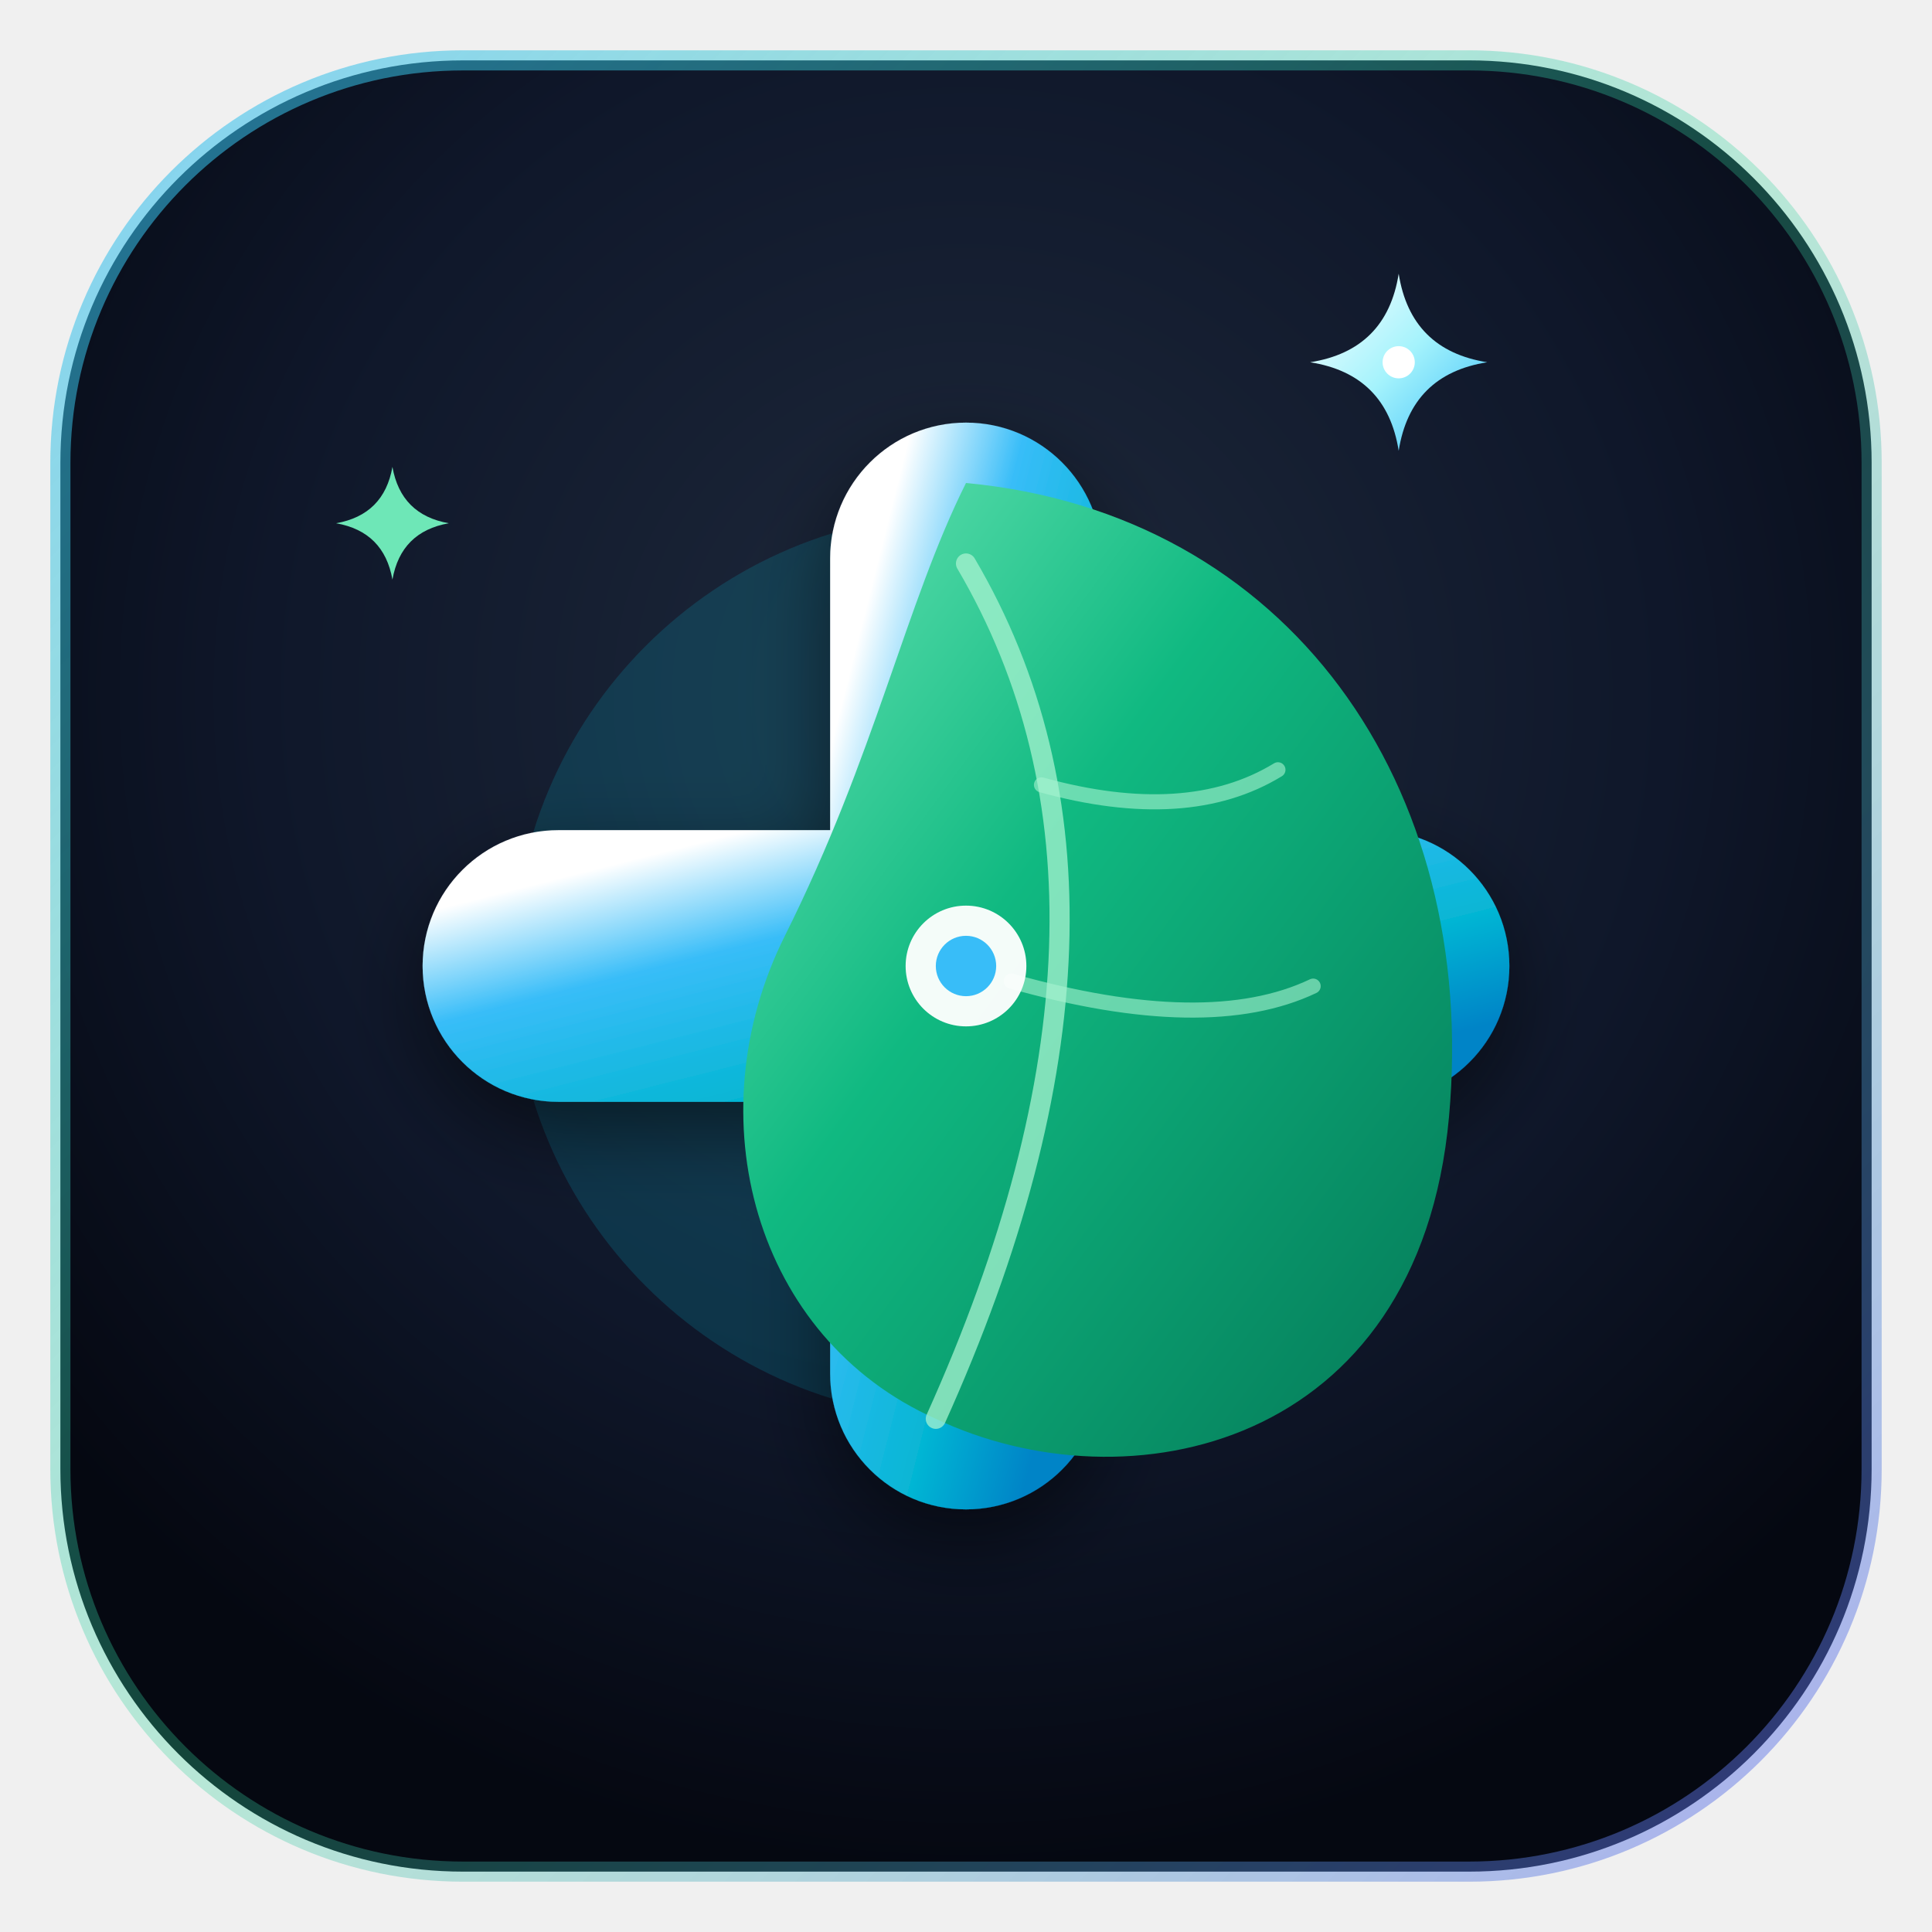
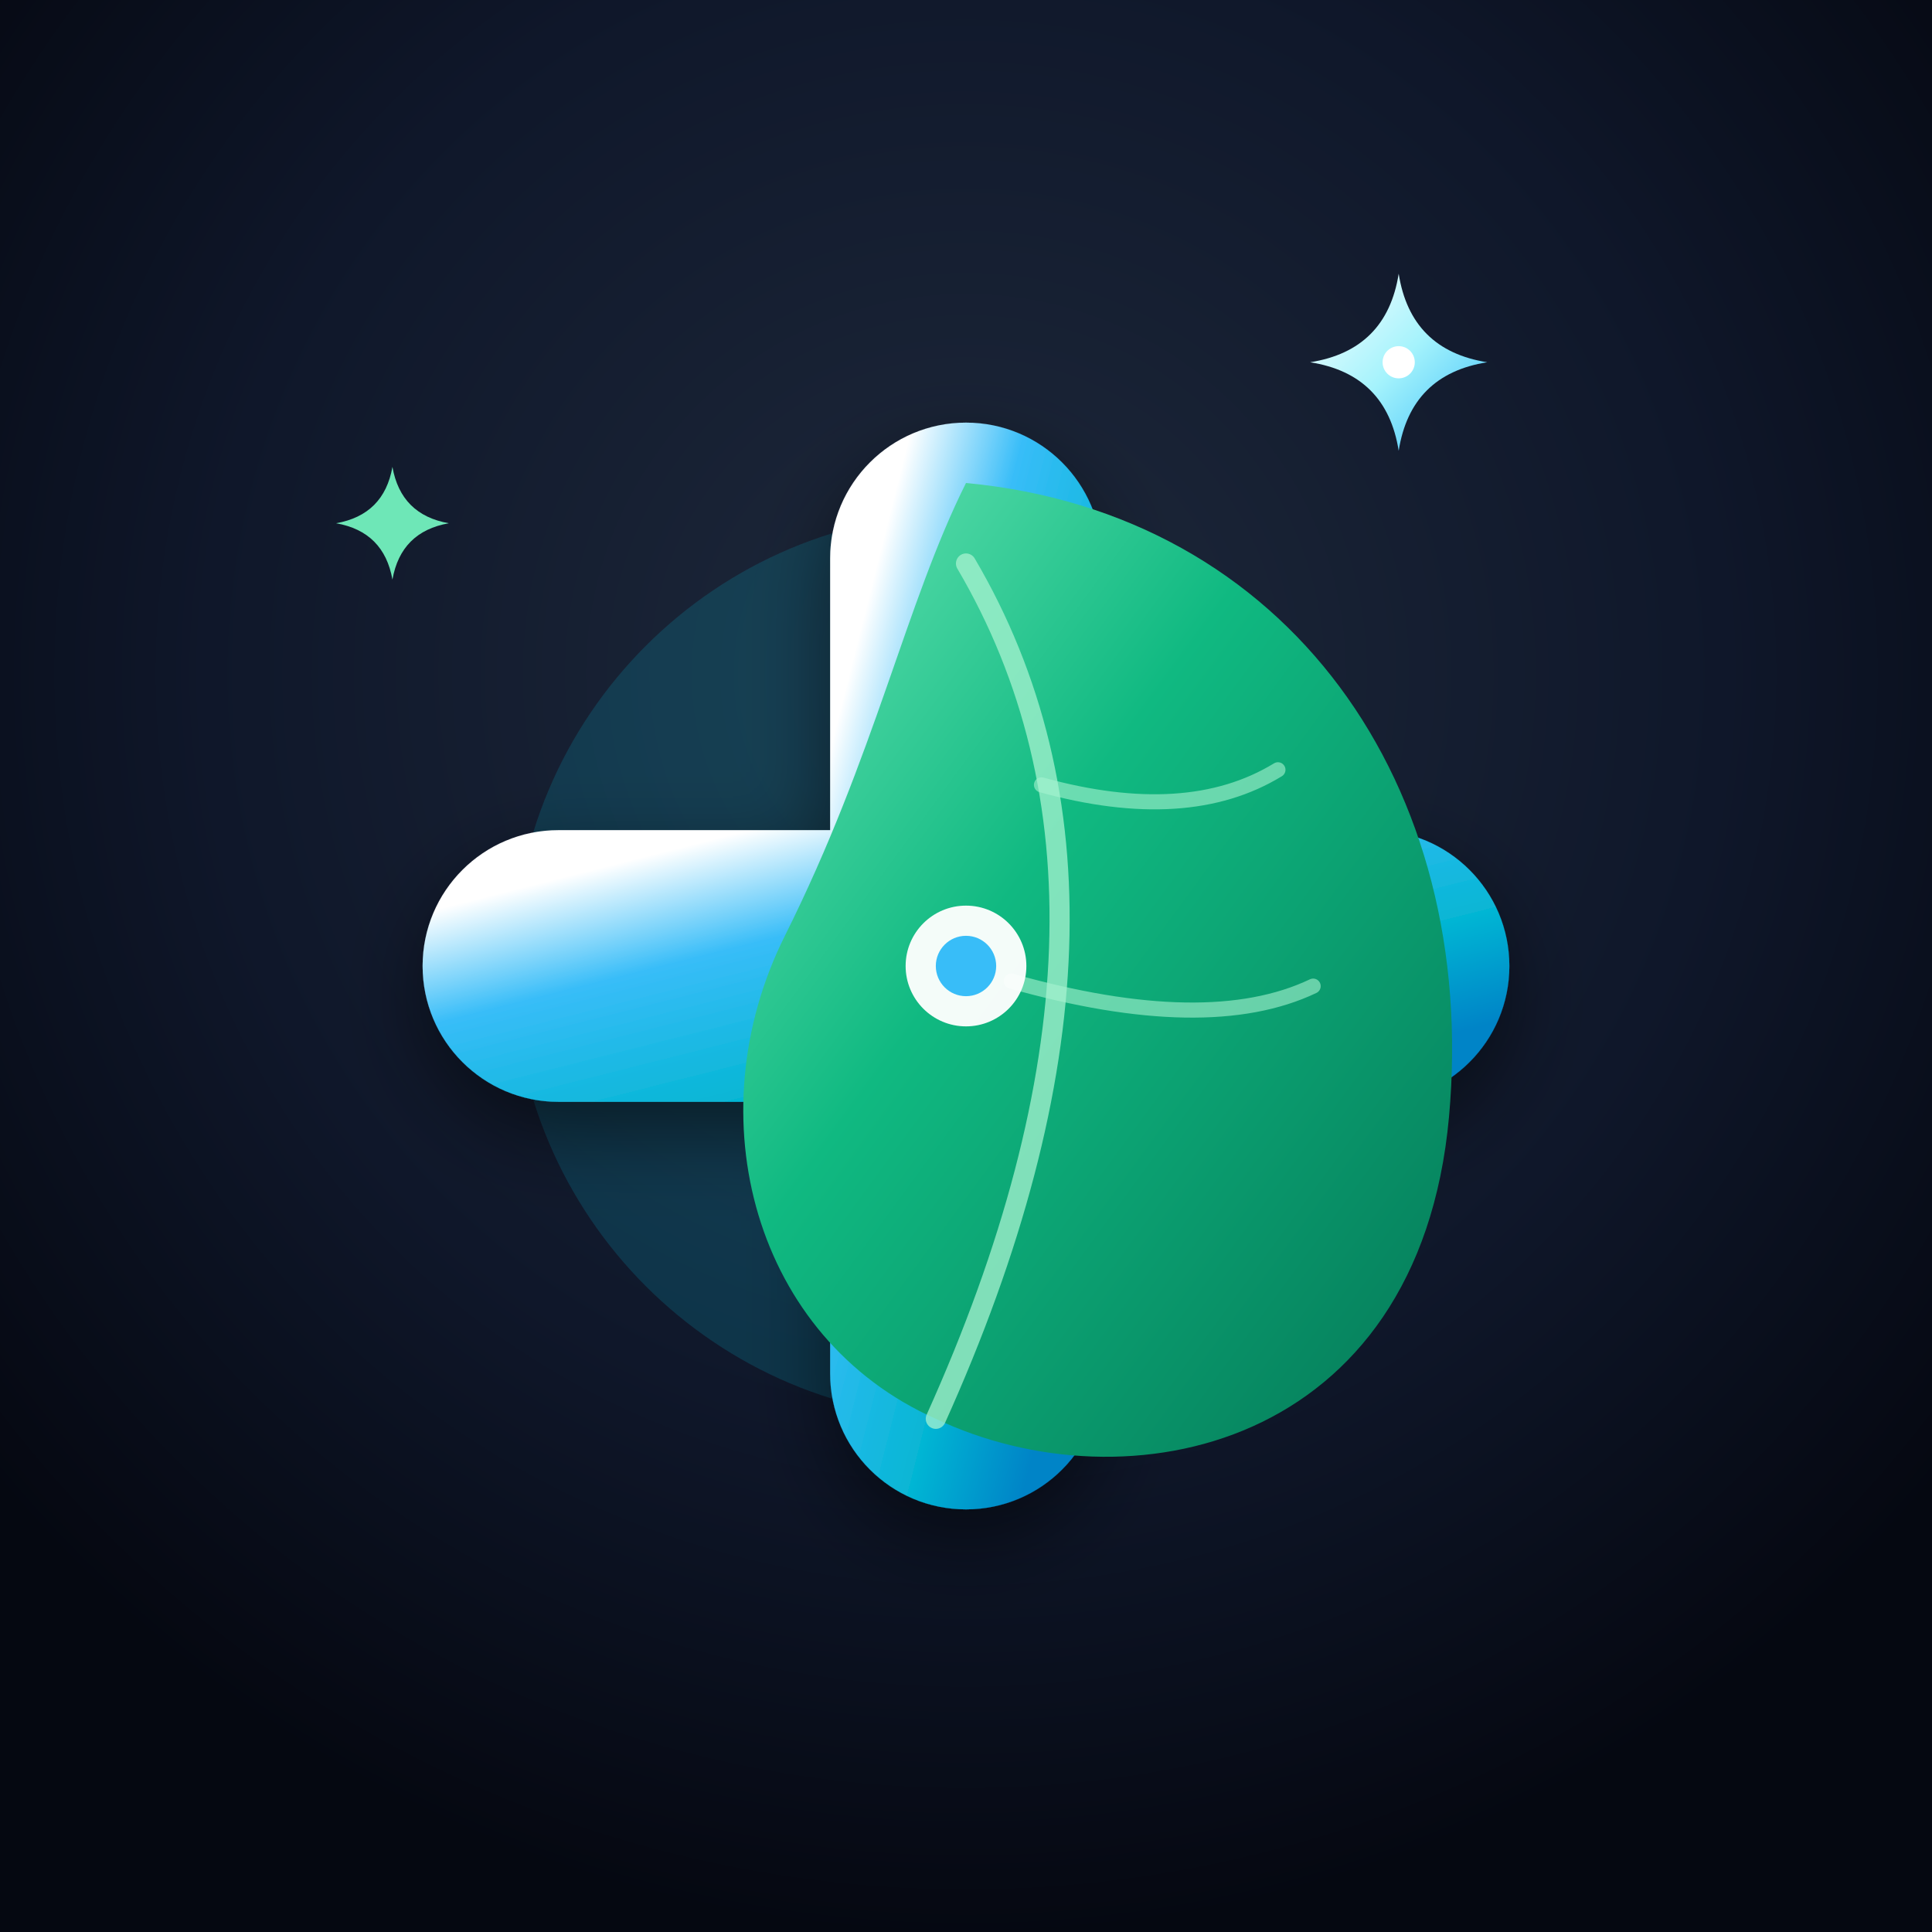
- <svg xmlns="http://www.w3.org/2000/svg" width="192" height="192" viewBox="0 0 192 192" fill="none">
+ <svg xmlns="http://www.w3.org/2000/svg" width="180" height="180" viewBox="0 0 192 192" fill="none">
  <defs>
-     <radialGradient id="bg-glow-192" cx="50%" cy="35%" r="65%">
+     <radialGradient id="apple-bg" cx="50%" cy="35%" r="65%">
      <stop offset="0%" stop-color="#1e293b" />
      <stop offset="60%" stop-color="#0f172a" />
      <stop offset="100%" stop-color="#050811" />
    </radialGradient>
-     <linearGradient id="border-grad-192" x1="0%" y1="0%" x2="100%" y2="100%">
+     <linearGradient id="apple-border" x1="0%" y1="0%" x2="100%" y2="100%">
      <stop offset="0%" stop-color="#38bdf8" stop-opacity="0.6" />
      <stop offset="50%" stop-color="#34d399" stop-opacity="0.3" />
      <stop offset="100%" stop-color="#6366f1" stop-opacity="0.5" />
    </linearGradient>
-     <linearGradient id="cross-grad-192" x1="15%" y1="15%" x2="85%" y2="85%">
+     <linearGradient id="apple-cross" x1="15%" y1="15%" x2="85%" y2="85%">
      <stop offset="0%" stop-color="#ffffff" />
      <stop offset="30%" stop-color="#38bdf8" />
      <stop offset="70%" stop-color="#06b6d4" />
      <stop offset="100%" stop-color="#0284c7" />
    </linearGradient>
-     <linearGradient id="leaf-grad-192" x1="0%" y1="0%" x2="100%" y2="100%">
+     <linearGradient id="apple-leaf" x1="0%" y1="0%" x2="100%" y2="100%">
      <stop offset="0%" stop-color="#6ee7b7" />
      <stop offset="40%" stop-color="#10b981" />
      <stop offset="100%" stop-color="#047857" />
    </linearGradient>
-     <linearGradient id="sparkle-grad-192" x1="0%" y1="0%" x2="100%" y2="100%">
+     <linearGradient id="apple-sparkle" x1="0%" y1="0%" x2="100%" y2="100%">
      <stop offset="0%" stop-color="#ffffff" />
      <stop offset="50%" stop-color="#a5f3fc" />
      <stop offset="100%" stop-color="#38bdf8" />
    </linearGradient>
-     <filter id="soft-shadow-192" x="-10%" y="-10%" width="120%" height="120%">
+     <filter id="apple-shadow" x="-10%" y="-10%" width="120%" height="120%">
      <feDropShadow dx="0" dy="3" stdDeviation="4" flood-color="#000000" flood-opacity="0.5" />
    </filter>
  </defs>
-   <rect x="6" y="6" width="180" height="180" rx="40" fill="url(#bg-glow-192)" stroke="url(#border-grad-192)" stroke-width="2" />
+   <rect width="192" height="192" fill="url(#apple-bg)" />
  <circle cx="96" cy="96" r="45" fill="#06b6d4" opacity="0.18" />
-   <g filter="url(#soft-shadow-192)">
-     <rect x="82.5" y="42" width="27" height="108" rx="13.5" fill="url(#cross-grad-192)" />
-     <rect x="42" y="82.5" width="108" height="27" rx="13.5" fill="url(#cross-grad-192)" />
+   <g filter="url(#apple-shadow)">
+     <rect x="82.5" y="42" width="27" height="108" rx="13.5" fill="url(#apple-cross)" />
+     <rect x="42" y="82.5" width="108" height="27" rx="13.5" fill="url(#apple-cross)" />
  </g>
  <g>
-     <path d="M96 48 C128 51 147 78 144 111 C141 144 112 150 93 141 C75 133 69 111 78 93 C87 75 90 60 96 48 Z" fill="url(#leaf-grad-192)" />
+     <path d="M96 48 C128 51 147 78 144 111 C141 144 112 150 93 141 C75 133 69 111 78 93 C87 75 90 60 96 48 Z" fill="url(#apple-leaf)" />
    <path d="M96 56 Q116 90 93 141" stroke="#a7f3d0" stroke-width="2" stroke-linecap="round" opacity="0.75" fill="none" />
    <path d="M103.5 78 Q118 82 127 76.5" stroke="#a7f3d0" stroke-width="1.5" stroke-linecap="round" opacity="0.6" fill="none" />
    <path d="M100.5 97.5 Q120 103 130.5 98" stroke="#a7f3d0" stroke-width="1.5" stroke-linecap="round" opacity="0.6" fill="none" />
  </g>
  <circle cx="96" cy="96" r="6" fill="#ffffff" opacity="0.95" />
  <circle cx="96" cy="96" r="3" fill="#38bdf8" />
  <g transform="translate(139, 36) scale(0.4)">
-     <path d="M0 -22 Q3 -3 22 0 Q3 3 0 22 Q-3 3 -22 0 Q-3 -3 0 -22 Z" fill="url(#sparkle-grad-192)" />
+     <path d="M0 -22 Q3 -3 22 0 Q3 3 0 22 Q-3 3 -22 0 Q-3 -3 0 -22 Z" fill="url(#apple-sparkle)" />
    <circle cx="0" cy="0" r="4" fill="#ffffff" />
  </g>
  <g transform="translate(39, 52) scale(0.28)">
    <path d="M0 -20 Q3 -3 20 0 Q3 3 0 20 Q-3 3 -20 0 Q-3 -3 0 -20 Z" fill="#6ee7b7" />
  </g>
</svg>
